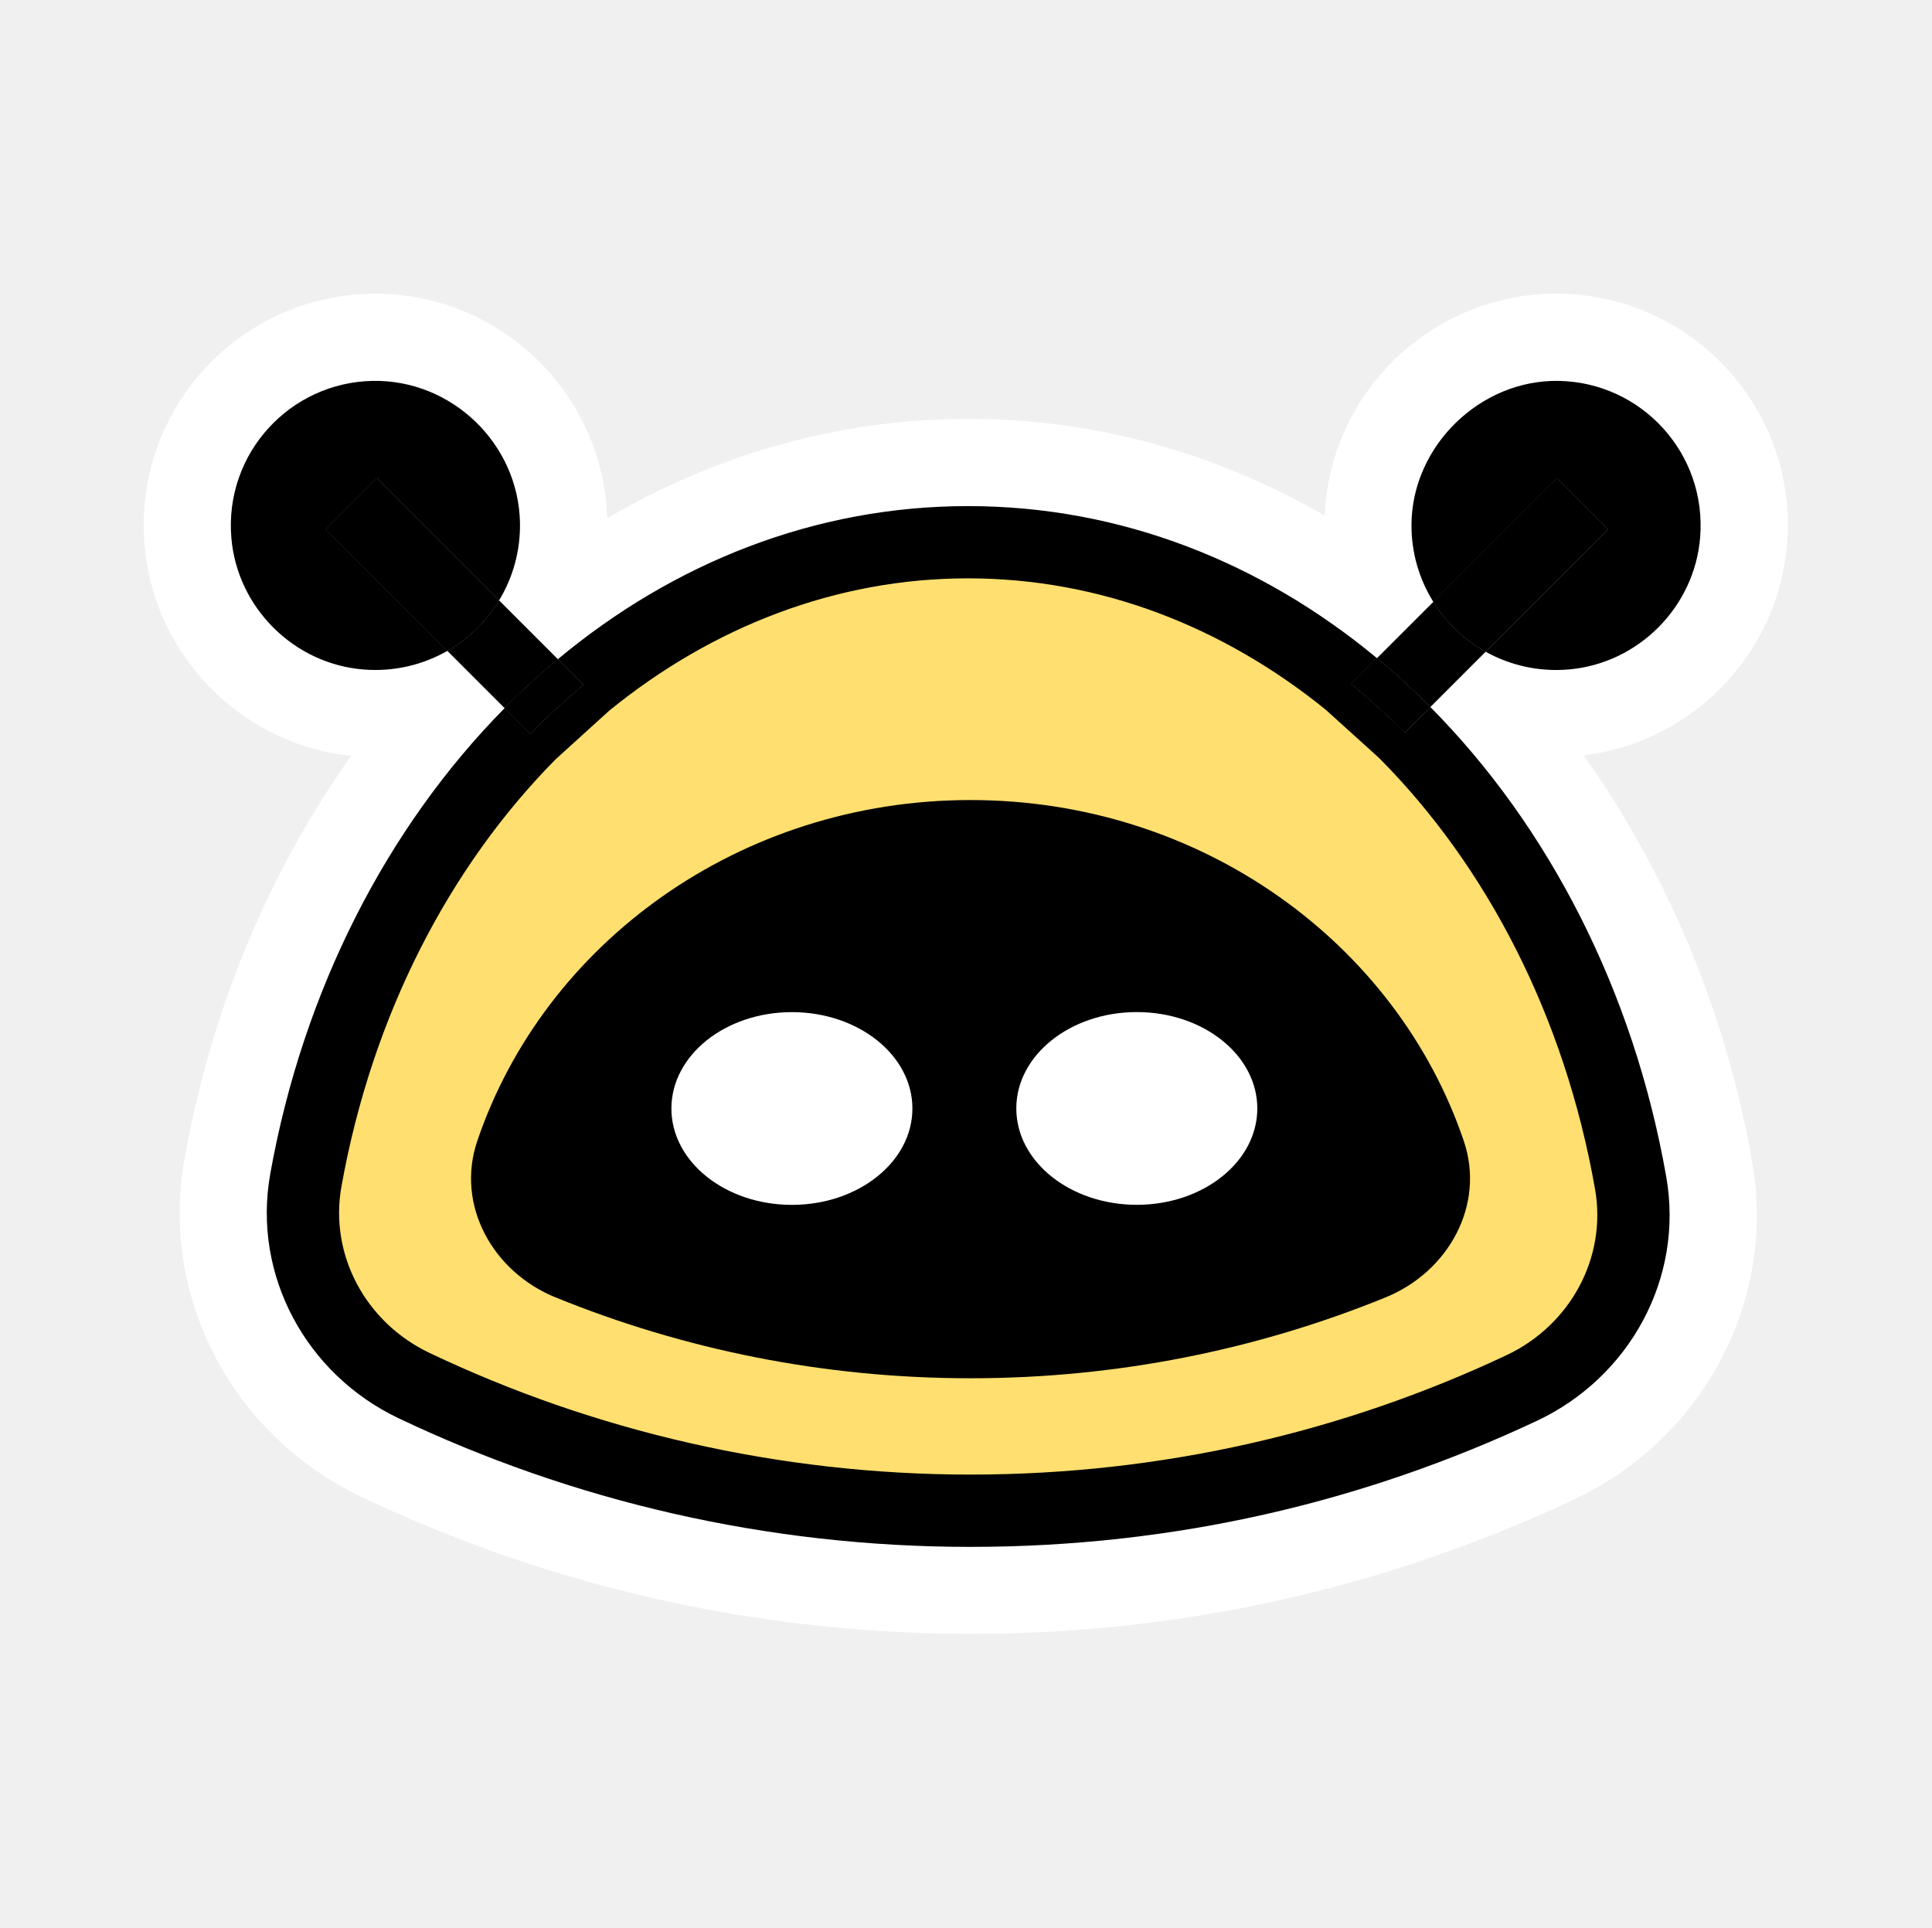
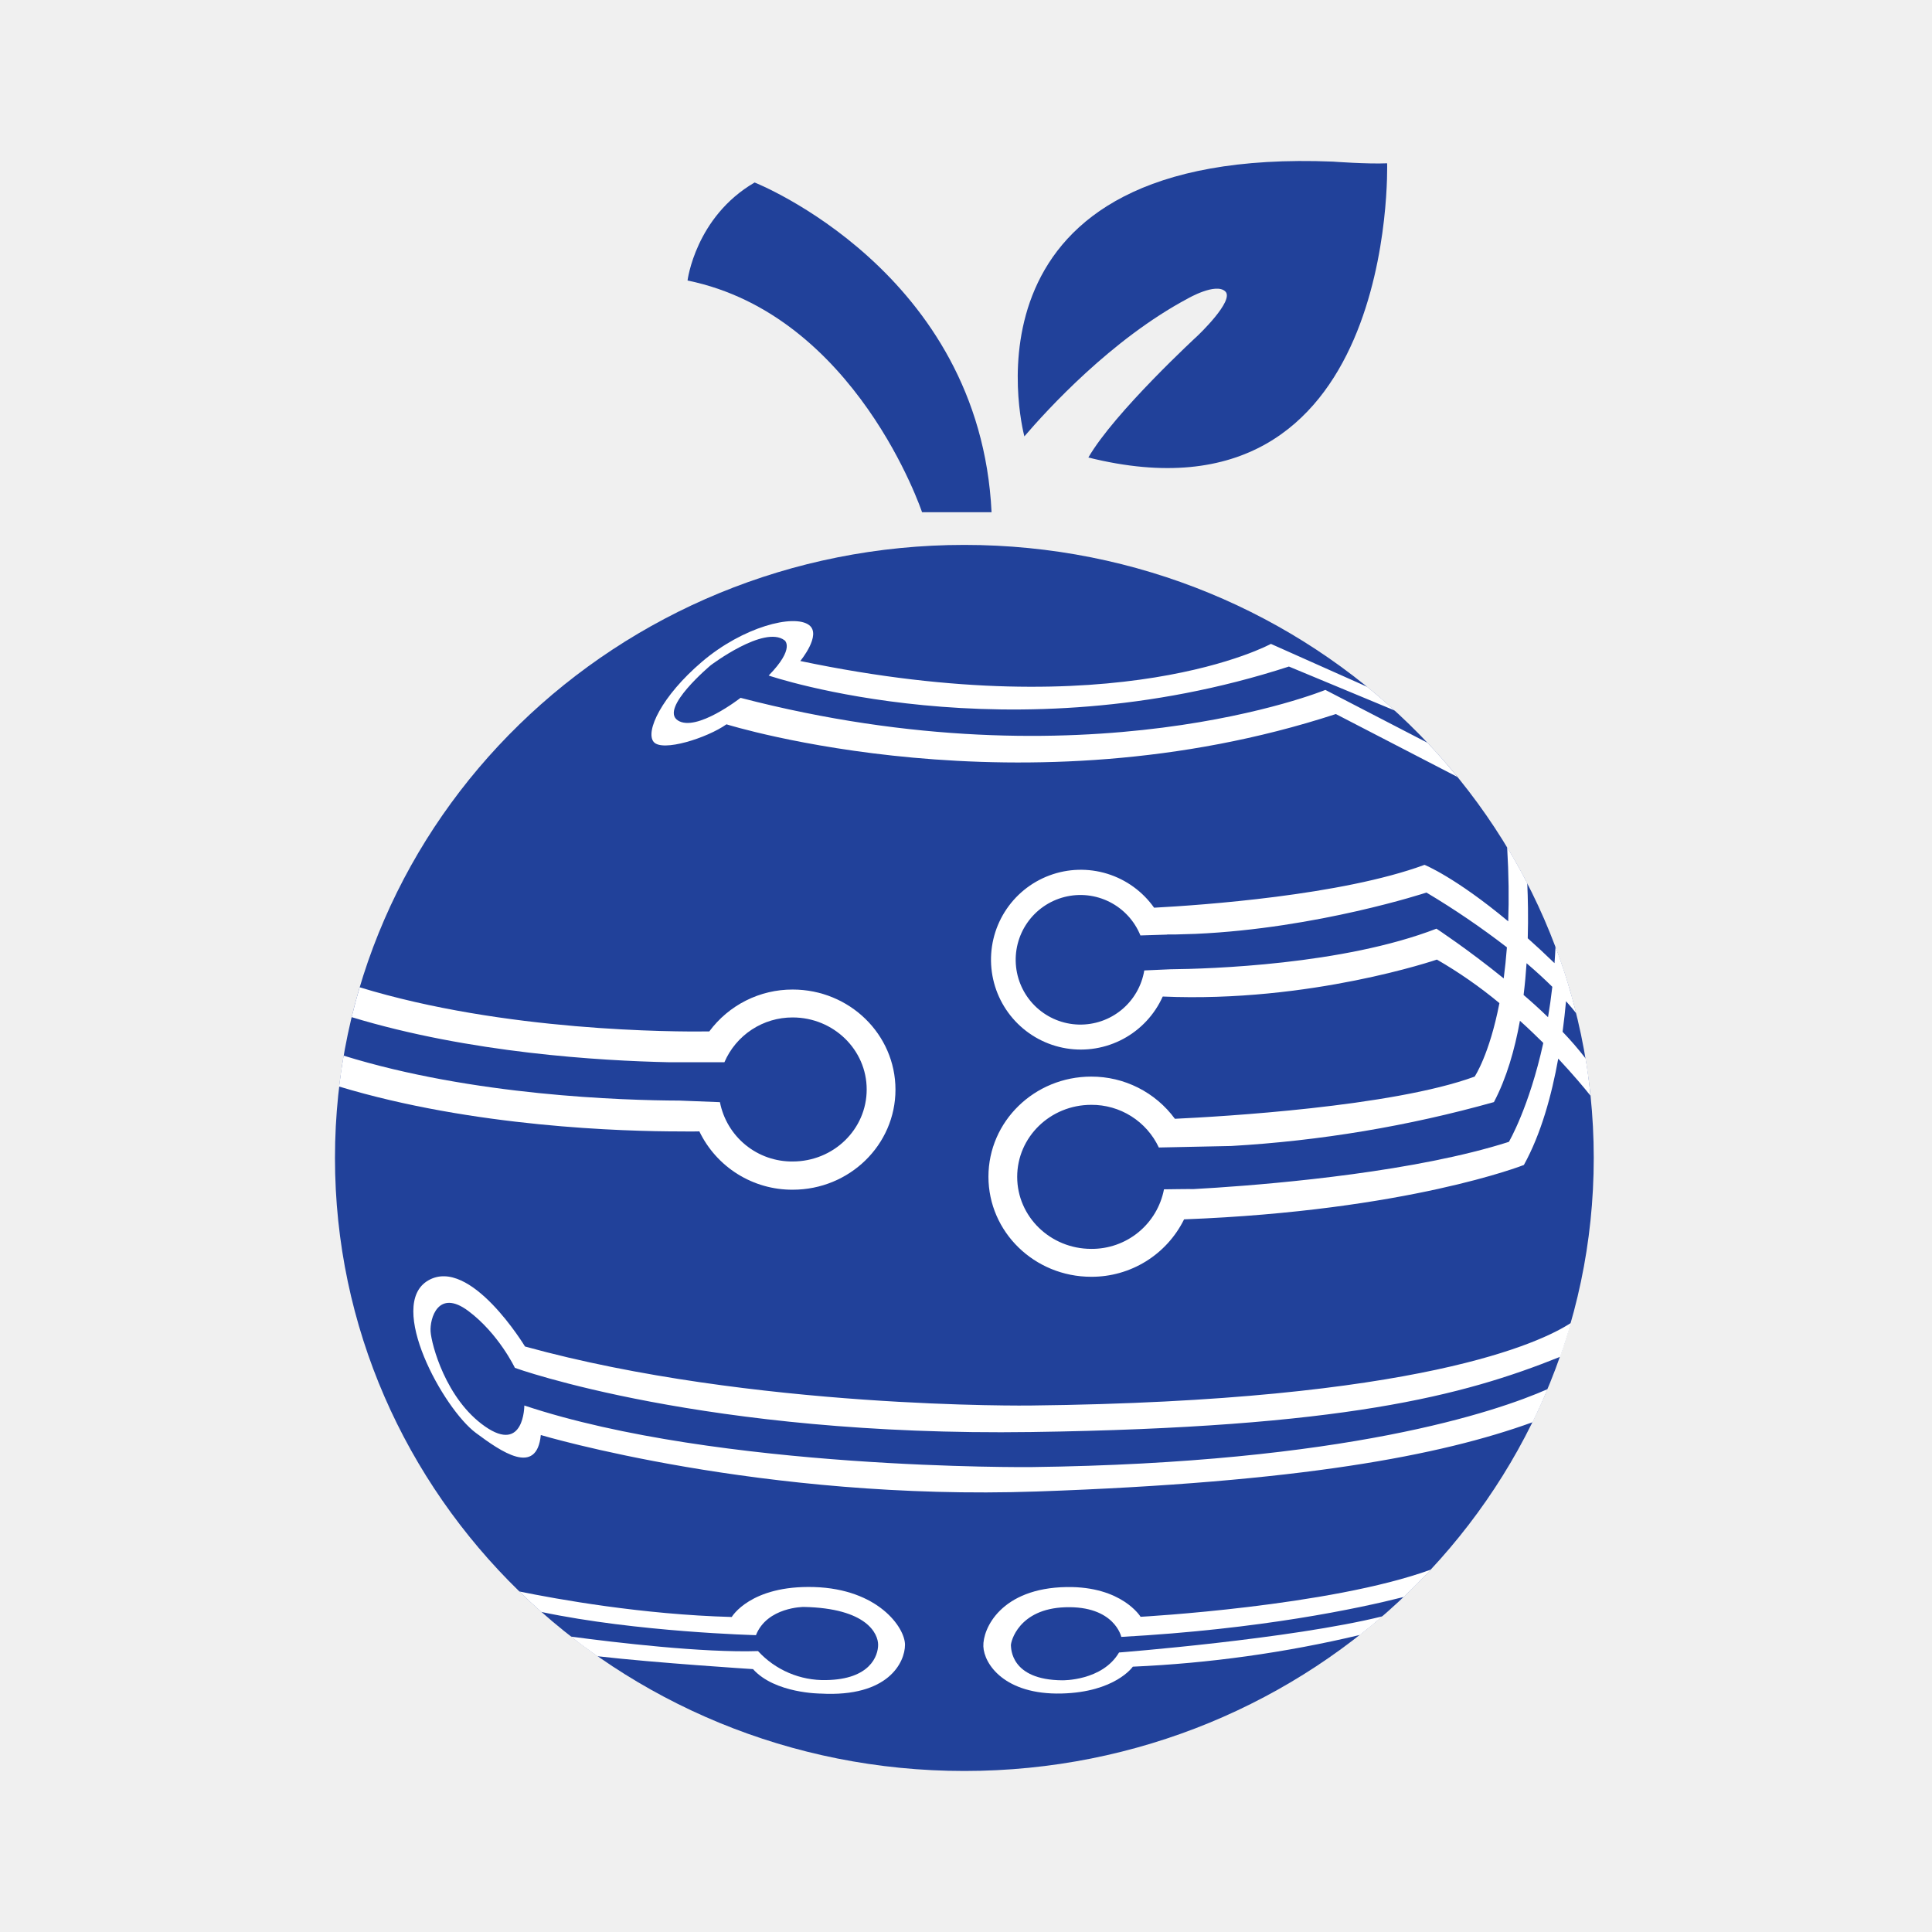
- <svg xmlns="http://www.w3.org/2000/svg" width="490" height="489" viewBox="0 0 490 489" fill="none">
-   <path d="M90.078 181.767C97.332 182.509 104.344 181.661 110.765 179.495L110.917 179.632L111.159 179.874C83.853 210.92 64.589 251.099 56.638 295.564C51.004 327.034 67.891 357.293 95.848 370.605C141.418 392.293 192.395 404.423 246.143 404.423C299.891 404.423 349.823 392.535 395.03 371.272C423.093 358.066 440.1 327.822 434.557 296.306C426.697 251.599 407.024 211.481 379.976 179.965C345.825 140.15 380.082 179.798 380.082 179.798C380.082 179.798 391.819 182.342 398.119 181.903C422.427 180.222 442.024 160.368 443.387 136.03C445.007 106.877 421.018 82.903 391.865 84.538C367.86 85.886 348.127 105.014 346.082 128.973C345.446 136.439 346.506 143.618 348.914 150.145L348.521 150.539L348.294 150.766C318.822 129.033 283.671 116.221 245.552 116.221C207.433 116.221 172.04 129.124 142.493 151.008L142.266 150.781L141.903 150.418L141.191 149.706C143.508 143.224 144.507 136.106 143.826 128.715C141.66 104.878 121.972 85.901 98.074 84.554C68.86 82.918 44.871 106.907 46.507 136.091C47.839 159.777 66.467 179.344 90.062 181.782L90.078 181.767Z" fill="white" stroke="white" stroke-width="19.962" />
-   <path fill-rule="evenodd" clip-rule="evenodd" d="M104.98 351.417C85.216 342.012 73.721 320.886 77.568 299.335C85.61 254.325 106.07 214.797 134.451 186.083C138.783 181.691 143.311 177.572 147.991 173.695C175.69 150.872 209.281 137.514 245.492 137.514C281.703 137.514 315.051 150.781 342.69 173.453C347.385 177.299 351.913 181.434 356.26 185.811C384.928 214.691 405.555 254.582 413.537 300.016C417.338 321.597 405.737 342.724 385.913 352.053C343.478 372.014 296.09 383.175 246.098 383.175C196.105 383.175 147.718 371.787 104.95 351.417H104.98Z" fill="#FFDF6F" />
-   <path d="M95.575 121.279L82.611 134.243L113.446 165.078C118.822 161.988 123.35 157.566 126.561 152.265L95.575 121.279Z" fill="black" />
-   <path fill-rule="evenodd" clip-rule="evenodd" d="M395.287 96.609C375.448 96.276 358.183 113.056 357.986 132.895C357.91 140.15 359.955 146.934 363.529 152.659L394.894 121.294L407.857 134.258L376.796 165.305C382.944 168.727 390.184 170.454 397.847 169.803C415.505 168.303 429.772 153.977 431.195 136.318C432.922 114.903 416.232 96.957 395.287 96.609ZM363.529 152.659L349.233 166.94C353.927 170.817 358.44 174.967 362.772 179.329L376.796 165.305C371.374 162.276 366.8 157.914 363.529 152.659ZM422.593 298.441C414.339 251.463 392.879 209.709 362.772 179.329L356.29 185.811C351.943 181.434 347.415 177.314 342.72 173.468L349.233 166.94C320.034 142.709 284.353 128.367 245.507 128.367C206.661 128.367 170.753 142.8 141.494 167.198L148.006 173.71C143.311 177.572 138.798 181.706 134.466 186.098L127.985 179.616C98.165 209.815 76.871 251.19 68.542 297.745C63.938 323.551 77.75 348.615 101.042 359.701C145.007 380.631 194.212 392.353 246.128 392.353C298.044 392.353 346.219 380.874 389.85 360.353C413.219 349.342 427.152 324.293 422.593 298.441ZM382.036 343.754C340.812 363.169 294.742 374.013 246.128 374.013C197.514 374.013 150.489 362.942 108.917 343.148C92.698 335.424 83.505 318.235 86.594 300.97C94.364 257.505 113.991 219.81 140.948 192.565L154.533 180.237C180.642 158.989 212.052 146.692 245.507 146.692C278.961 146.692 310.129 158.883 336.193 179.98L349.808 192.293C377.038 219.689 396.832 257.732 404.541 301.606C407.585 318.917 398.316 336.106 382.036 343.754ZM126.576 152.28C123.365 157.581 118.837 161.988 113.461 165.093L127.985 179.616C132.316 175.225 136.814 171.09 141.494 167.198L126.576 152.28ZM126.576 152.28C130.059 146.541 132.013 139.771 131.877 132.562C131.483 112.495 114.536 96.215 94.469 96.609C73.555 97.033 56.941 114.949 58.668 136.318C60.106 154.067 74.509 168.425 92.258 169.818C100.012 170.424 107.297 168.606 113.461 165.093L82.626 134.258L95.59 121.294L126.576 152.28Z" fill="black" />
-   <path fill-rule="evenodd" clip-rule="evenodd" d="M407.857 134.258L376.796 165.305C371.374 162.276 366.8 157.914 363.529 152.659L394.894 121.295L407.857 134.258Z" fill="black" />
-   <path fill-rule="evenodd" clip-rule="evenodd" d="M362.772 179.329L356.29 185.811C351.943 181.434 347.415 177.315 342.72 173.468L349.232 166.94C353.927 170.817 358.44 174.967 362.772 179.329Z" fill="black" />
-   <path fill-rule="evenodd" clip-rule="evenodd" d="M148.006 173.71C143.311 177.572 138.798 181.706 134.467 186.098L127.985 179.616C132.316 175.225 136.814 171.09 141.494 167.198L148.006 173.71Z" fill="black" />
-   <path fill-rule="evenodd" clip-rule="evenodd" d="M126.576 152.28C123.366 157.581 118.837 161.988 113.461 165.093L82.626 134.258L95.59 121.295L126.576 152.28Z" fill="black" />
-   <path fill-rule="evenodd" clip-rule="evenodd" d="M407.857 134.243L376.796 165.29C371.374 162.261 366.8 157.899 363.529 152.644L394.894 121.279L407.857 134.243Z" fill="black" />
-   <path d="M349.232 166.925L342.705 173.453C347.4 177.299 351.928 181.434 356.275 185.811L362.757 179.329C358.425 174.952 353.912 170.817 349.232 166.94V166.925Z" fill="black" />
-   <path d="M141.478 167.183C136.799 171.075 132.301 175.225 127.969 179.601L134.451 186.083C138.783 181.691 143.311 177.572 147.99 173.695L141.478 167.183Z" fill="black" />
-   <path fill-rule="evenodd" clip-rule="evenodd" d="M140.873 329.064C124.971 322.582 115.536 305.665 121.048 289.4C138.041 239.241 187.624 202.924 246.143 202.924C304.662 202.924 354.245 239.226 371.253 289.4C376.766 305.665 367.33 322.597 351.429 329.064C318.943 342.3 283.399 349.585 246.158 349.585C208.918 349.585 173.373 342.3 140.888 329.064H140.873Z" fill="black" />
-   <path d="M288.321 305.59C305.2 305.59 318.883 294.646 318.883 281.146C318.883 267.646 305.2 256.703 288.321 256.703C271.442 256.703 257.759 267.646 257.759 281.146C257.759 294.646 271.442 305.59 288.321 305.59Z" fill="white" />
-   <path d="M200.845 305.605C217.724 305.605 231.407 294.661 231.407 281.161C231.407 267.661 217.724 256.718 200.845 256.718C183.966 256.718 170.283 267.661 170.283 281.161C170.283 294.661 183.966 305.605 200.845 305.605Z" fill="white" />
+ <svg xmlns="http://www.w3.org/2000/svg" width="600" height="600" viewBox="0 0 600 600" fill="none">
+   <path d="M299.491 549.992C407.441 549.992 494.952 464.755 494.952 359.609C494.952 254.462 407.441 169.225 299.491 169.225C191.541 169.225 104.03 254.462 104.03 359.609C104.03 464.755 191.541 549.992 299.491 549.992Z" fill="#21419A" />
+   <path d="M443.335 230.678L440.596 229.267L411.603 214.257C411.603 214.257 337.431 244.678 229.988 216.718C229.988 216.718 216.222 227.486 210.493 223.723C204.765 219.961 220.721 206.601 220.721 206.601C220.721 206.601 237.287 194.082 243.625 198.836C243.625 198.836 247.104 201.227 238.716 209.793C238.716 209.793 313.158 235.291 400.286 207.001L433.167 220.671C430.381 218.123 427.515 215.661 424.57 213.286L394.697 199.966C394.697 199.966 347.249 225.985 248.534 205.28C248.534 205.28 255.282 197.144 251.263 194.122C246.594 190.61 230.738 194.653 218.011 205.51C205.445 216.218 200.316 227.226 203.015 230.418C205.714 233.61 219.611 229.187 225.61 224.944C225.61 224.944 317.237 253.634 414.862 221.752L452.643 241.306C449.677 237.65 446.574 234.107 443.335 230.678Z" fill="white" />
+   <path d="M223.82 207.402C217.671 212.235 213.962 217.689 215.542 219.6C217.122 221.512 223.39 219.14 229.538 214.307C235.687 209.473 239.396 204.019 237.816 202.108C236.237 200.197 229.968 202.578 223.82 207.402ZM227.679 212.055C225.229 213.986 222.68 214.857 221.96 214.056C221.241 213.256 222.68 210.954 225.13 209.053C227.579 207.152 230.128 206.251 230.848 207.052C231.568 207.852 230.128 210.134 227.679 212.065V212.055Z" fill="#21419A" />
+   <path d="M246.164 352.804C248.996 352.727 251.743 351.816 254.06 350.185C256.378 348.555 258.163 346.276 259.194 343.635C260.224 340.993 260.454 338.106 259.854 335.335C259.254 332.564 257.851 330.031 255.821 328.054C253.79 326.076 251.223 324.742 248.439 324.217C245.654 323.693 242.778 324.002 240.168 325.105C237.559 326.209 235.332 328.058 233.767 330.422C232.201 332.785 231.367 335.558 231.368 338.394C231.394 340.312 231.798 342.207 232.555 343.97C233.313 345.732 234.41 347.328 235.784 348.666C237.158 350.005 238.782 351.059 240.563 351.769C242.344 352.478 244.247 352.83 246.164 352.804ZM246.164 333.02C247.219 333.049 248.242 333.389 249.105 333.998C249.968 334.606 250.633 335.455 251.016 336.439C251.4 337.423 251.485 338.499 251.261 339.531C251.037 340.563 250.514 341.507 249.758 342.243C249.002 342.98 248.045 343.477 247.008 343.673C245.971 343.868 244.899 343.753 243.927 343.342C242.954 342.932 242.125 342.243 241.541 341.363C240.958 340.483 240.646 339.45 240.646 338.394C240.652 337.676 240.8 336.966 241.081 336.306C241.363 335.645 241.771 335.047 242.284 334.545C242.797 334.043 243.403 333.647 244.069 333.38C244.735 333.113 245.447 332.981 246.164 332.99V333.02Z" fill="#21419A" />
+   <path d="M338.881 351.073C336.049 351.149 333.303 352.06 330.985 353.691C328.668 355.322 326.882 357.601 325.852 360.242C324.821 362.883 324.591 365.77 325.191 368.541C325.791 371.313 327.194 373.845 329.225 375.823C331.255 377.8 333.823 379.135 336.607 379.659C339.391 380.183 342.268 379.874 344.877 378.771C347.487 377.667 349.714 375.818 351.279 373.455C352.844 371.091 353.678 368.318 353.677 365.483C353.651 363.564 353.248 361.669 352.49 359.907C351.732 358.144 350.635 356.548 349.261 355.21C347.887 353.872 346.263 352.818 344.482 352.108C342.701 351.398 340.798 351.046 338.881 351.073ZM338.881 370.857C337.826 370.827 336.803 370.487 335.94 369.879C335.077 369.271 334.413 368.422 334.029 367.437C333.646 366.453 333.561 365.378 333.784 364.345C334.008 363.313 334.531 362.37 335.287 361.633C336.044 360.896 337 360.399 338.038 360.204C339.075 360.008 340.146 360.123 341.119 360.534C342.091 360.945 342.921 361.633 343.504 362.513C344.088 363.394 344.399 364.426 344.4 365.483C344.379 366.928 343.786 368.305 342.751 369.312C341.716 370.32 340.324 370.875 338.881 370.857Z" fill="#21419A" />
+   <path d="M335.292 285.086C332.725 285.112 330.223 285.898 328.102 287.345C325.981 288.792 324.335 290.836 323.373 293.218C322.411 295.6 322.175 298.214 322.695 300.731C323.215 303.247 324.468 305.553 326.296 307.357C328.123 309.161 330.444 310.383 332.965 310.869C335.485 311.355 338.093 311.083 340.46 310.087C342.826 309.091 344.845 307.416 346.261 305.273C347.678 303.13 348.428 300.615 348.419 298.045C348.412 296.33 348.067 294.633 347.403 293.052C346.738 291.471 345.768 290.037 344.548 288.833C343.328 287.628 341.883 286.677 340.294 286.034C338.705 285.391 337.005 285.069 335.292 285.086ZM335.292 302.879C334.34 302.865 333.413 302.57 332.629 302.03C331.844 301.491 331.236 300.731 330.881 299.847C330.526 298.963 330.44 297.993 330.635 297.06C330.829 296.127 331.294 295.273 331.972 294.604C332.65 293.935 333.511 293.481 334.445 293.3C335.38 293.12 336.347 293.219 337.226 293.587C338.104 293.955 338.854 294.574 339.382 295.368C339.909 296.161 340.191 297.092 340.191 298.045C340.18 299.336 339.658 300.57 338.74 301.476C337.822 302.382 336.582 302.887 335.292 302.879Z" fill="#21419A" />
+   <path d="M163.045 418.17C163.045 418.17 146.049 390.08 132.983 397.655C119.916 405.231 137.691 437.503 147.779 444.999C155.627 450.833 166.664 458.548 167.954 445.659C167.954 445.659 236.467 466.173 322.165 463.191C403.685 460.349 447.264 452.074 475.957 441.686C477.609 438.317 479.162 434.891 480.615 431.409C464.689 438.414 418.001 454.375 320.316 455.616C320.316 455.616 223.17 456.617 162.835 436.493C162.835 436.493 162.835 451.503 150.628 442.997C138.421 434.491 133.992 417.499 133.722 413.516C133.453 409.534 136.042 400.107 145.45 407.142C154.857 414.177 159.906 424.804 159.906 424.804C159.906 424.804 218.811 446.189 320.296 444.728C416.841 443.337 454.262 433.531 484.534 421.362C485.754 417.9 486.87 414.39 487.884 410.835C478.836 416.769 441.125 435.162 320.156 436.493C320.116 436.493 233.807 437.693 163.045 418.17Z" fill="white" />
+   <path d="M140.621 413.737C137.482 415.508 138.101 422.283 142.02 428.887C145.939 435.492 151.648 439.405 154.797 437.643C157.946 435.882 157.317 429.097 153.398 422.493C149.479 415.888 143.76 411.965 140.621 413.737ZM149.778 430.548C148.779 431.139 146.839 429.838 145.54 427.646C144.24 425.455 144.03 423.203 145.08 422.643C146.129 422.082 148.019 423.353 149.319 425.545C150.618 427.736 150.818 429.958 149.778 430.548Z" fill="#21419A" />
+   <path d="M331.293 492.872C310.838 493.173 305.18 505.821 305.389 511.295C305.599 516.769 311.968 526.356 329.663 525.936C346.369 525.535 351.808 517.6 351.808 517.6C375.584 516.555 399.207 513.254 422.36 507.743C424.74 505.868 427.072 503.94 429.358 501.959C400.846 509.044 347.529 513.197 347.529 513.197C342.31 522.063 329.943 521.833 329.943 521.833C313.787 521.733 314.037 511.826 313.947 511.005C313.877 509.904 316.307 499.627 330.823 499.147C346.159 498.646 348.229 508.353 348.229 508.353C391.588 505.962 421.89 499.527 435.947 495.954C438.839 493.206 441.645 490.374 444.365 487.458C412.992 498.887 354.217 502.109 354.217 502.109C354.217 502.109 348.479 492.622 331.293 492.872Z" fill="white" />
+   <path d="M330.073 504.32C323.815 504.871 319.006 508.223 319.336 511.806C319.666 515.388 325.014 517.81 331.283 517.279C337.551 516.749 342.35 513.377 342.02 509.794C341.69 506.212 336.292 503.77 330.073 504.32ZM330.943 513.637C328.833 513.827 327.034 512.996 326.944 511.796C326.854 510.595 328.444 509.464 330.553 509.274C332.662 509.084 334.462 509.914 334.552 511.115C334.642 512.316 333.052 513.447 330.943 513.637Z" fill="#21419A" />
+   <path d="M253.312 517.93C259.651 518.61 265.159 516.129 265.619 512.376C266.079 508.623 261.3 505.041 254.962 504.37C248.624 503.7 243.115 506.172 242.655 509.924C242.195 513.677 246.974 517.249 253.312 517.93ZM254.312 509.544C256.442 509.774 258.051 510.985 257.901 512.246C257.751 513.507 255.902 514.347 253.762 514.117C251.623 513.887 250.023 512.676 250.173 511.415C250.323 510.154 252.203 509.314 254.312 509.544Z" fill="#21419A" />
+   <path d="M254.872 525.955C275.937 527.136 281.055 516.179 281.055 510.805C281.055 505.431 272.668 493.473 252.833 492.872C232.997 492.272 227.249 502.169 227.249 502.169C199.546 501.428 173.003 496.645 161.266 494.243C163.498 496.418 165.781 498.539 168.114 500.608C197.916 506.882 234.767 507.813 234.767 507.813C238.246 499.047 249.593 499.047 249.593 499.047C269.278 499.447 272.708 507.412 272.708 510.805C272.708 514.197 270.258 521.562 256.552 521.763C252.59 521.854 248.654 521.098 245.008 519.545C241.361 517.991 238.088 515.677 235.407 512.756C218.301 513.327 191.148 510.104 177.321 508.263C179.987 510.365 182.73 512.396 185.549 514.357C203.885 516.459 233.857 518.36 233.857 518.36C240.656 525.955 254.872 525.955 254.872 525.955Z" fill="white" />
+   <path d="M492.432 328.727C490.197 325.835 487.808 323.065 485.274 320.431C485.724 317.069 486.074 313.866 486.344 310.934C487.584 312.315 488.633 313.566 489.513 314.687C488.693 311.398 487.79 308.146 486.804 304.93C486.534 304.04 486.254 303.149 485.974 302.268C485.074 299.486 484.111 296.734 483.085 294.013C483.005 295.754 482.885 297.445 482.765 299.116C479.859 296.307 477.09 293.732 474.457 291.391C474.647 284.886 474.517 279.012 474.307 274.289C472.347 270.493 470.265 266.767 468.059 263.111C468.568 271.647 468.638 279.322 468.388 286.127C451.853 272.347 442.395 268.585 442.395 268.585C416.611 278.081 373.072 281.113 358.416 281.894C354.861 276.871 349.747 273.165 343.869 271.352C337.992 269.539 331.681 269.722 325.918 271.871C320.155 274.02 315.263 278.015 312.003 283.236C308.743 288.456 307.299 294.608 307.894 300.735C308.489 306.862 311.09 312.62 315.293 317.114C319.496 321.608 325.065 324.586 331.134 325.584C337.203 326.582 343.431 325.544 348.849 322.632C354.268 319.721 358.573 315.098 361.095 309.483C406.944 311.485 446.244 298.005 446.244 298.005C453.084 301.957 459.579 306.48 465.659 311.525C462.53 327.636 457.961 334.351 457.961 334.351C432.338 343.737 378.931 346.79 364.874 347.45C361.878 343.373 357.962 340.061 353.445 337.785C348.928 335.509 343.938 334.332 338.881 334.351C321.255 334.351 306.969 348.271 306.969 365.433C306.969 382.595 321.255 396.515 338.881 396.515C344.875 396.545 350.757 394.89 355.856 391.737C360.956 388.584 365.068 384.061 367.724 378.682C437.266 376.02 473.257 361.79 473.257 361.79C478.606 352.113 481.895 340.045 483.925 328.767C488.593 333.77 492.042 337.873 493.922 340.255C493.602 336.382 493.062 332.54 492.432 328.727ZM446.104 288.409C417.111 299.616 375.662 300.897 363.445 301.017L355.367 301.378C354.569 306.171 352.066 310.513 348.319 313.603C344.572 316.693 339.835 318.321 334.982 318.188C330.129 318.054 325.489 316.167 321.917 312.876C318.346 309.585 316.085 305.111 315.552 300.281C315.019 295.451 316.249 290.592 319.017 286.599C321.784 282.607 325.901 279.752 330.608 278.561C335.314 277.37 340.292 277.924 344.623 280.12C348.953 282.316 352.343 286.007 354.167 290.51L362.465 290.25V290.2H365.314L371.313 290.02C409.183 288.329 442.995 277.191 442.995 277.191C451.657 282.357 460.004 288.038 467.989 294.203C467.719 297.665 467.379 300.877 466.989 303.849C455.752 294.733 446.104 288.409 446.104 288.409ZM468.598 354.615C439.946 363.772 397.736 367.514 377.791 368.845C374.862 369.035 372.403 369.185 370.543 369.285C370.543 369.215 361.485 369.355 361.485 369.355C360.477 374.598 357.663 379.319 353.535 382.699C349.406 386.078 344.224 387.9 338.891 387.849C326.214 387.849 315.897 377.841 315.897 365.483C315.897 353.124 326.174 343.117 338.891 343.117C343.29 343.084 347.606 344.315 351.328 346.663C355.049 349.011 358.019 352.379 359.886 356.366L382.38 355.896C409.981 354.305 437.329 349.735 463.95 342.266C467.869 334.831 470.408 326.015 472.028 317.009C474.627 319.35 477.026 321.662 479.286 323.894C474.867 343.998 468.598 354.615 468.598 354.615ZM480.755 315.898C478.286 313.516 475.757 311.205 473.167 308.993C473.577 305.661 473.877 302.358 474.087 299.136C477.186 301.778 479.826 304.23 482.085 306.461C481.705 309.764 481.262 312.909 480.755 315.898Z" fill="white" />
+   <path d="M217.191 351.363C219.819 356.817 223.937 361.413 229.069 364.619C234.201 367.825 240.135 369.509 246.184 369.475C263.81 369.475 278.096 355.556 278.096 338.394C278.096 321.232 263.81 307.312 246.184 307.312C241.148 307.295 236.179 308.464 231.678 310.724C227.176 312.984 223.269 316.271 220.271 320.321C209.273 320.471 156.597 320.371 111.698 306.611C110.792 309.667 109.958 312.756 109.199 315.878C145.879 327.046 186.469 329.437 207.784 329.888H224.97C226.752 325.746 229.711 322.219 233.479 319.746C237.248 317.273 241.658 315.963 246.164 315.978C258.841 315.978 269.158 325.985 269.158 338.344C269.158 350.702 258.881 360.709 246.164 360.709C240.843 360.762 235.671 358.948 231.546 355.583C227.421 352.218 224.602 347.514 223.58 342.286L211.003 341.796C193.557 341.736 146.889 340.315 106.709 327.836C106.163 331.012 105.696 334.211 105.31 337.433C147.039 350.062 193.737 351.373 211.283 351.373C213.992 351.423 215.992 351.393 217.191 351.363Z" fill="white" />
+   <path d="M430.788 50.712C424.73 50.992 413.962 50.191 413.962 50.191C295.912 45.408 317.207 131.969 318.126 135.521C325.125 127.355 345.12 105.37 368.914 92.691C368.914 92.691 377.571 87.688 380.531 90.51C383.49 93.331 371.943 104.249 371.943 104.249C371.943 104.249 346.109 128.036 338.001 142.086C434.137 166.053 430.788 50.712 430.788 50.712Z" fill="#21419A" />
+   <path d="M213.522 87.117C213.522 87.117 215.962 67.383 234.357 56.676C234.357 56.676 304.34 84.295 307.939 159.078H286.354C286.354 159.078 265.889 97.825 213.522 87.117Z" fill="#21419A" />
</svg>
